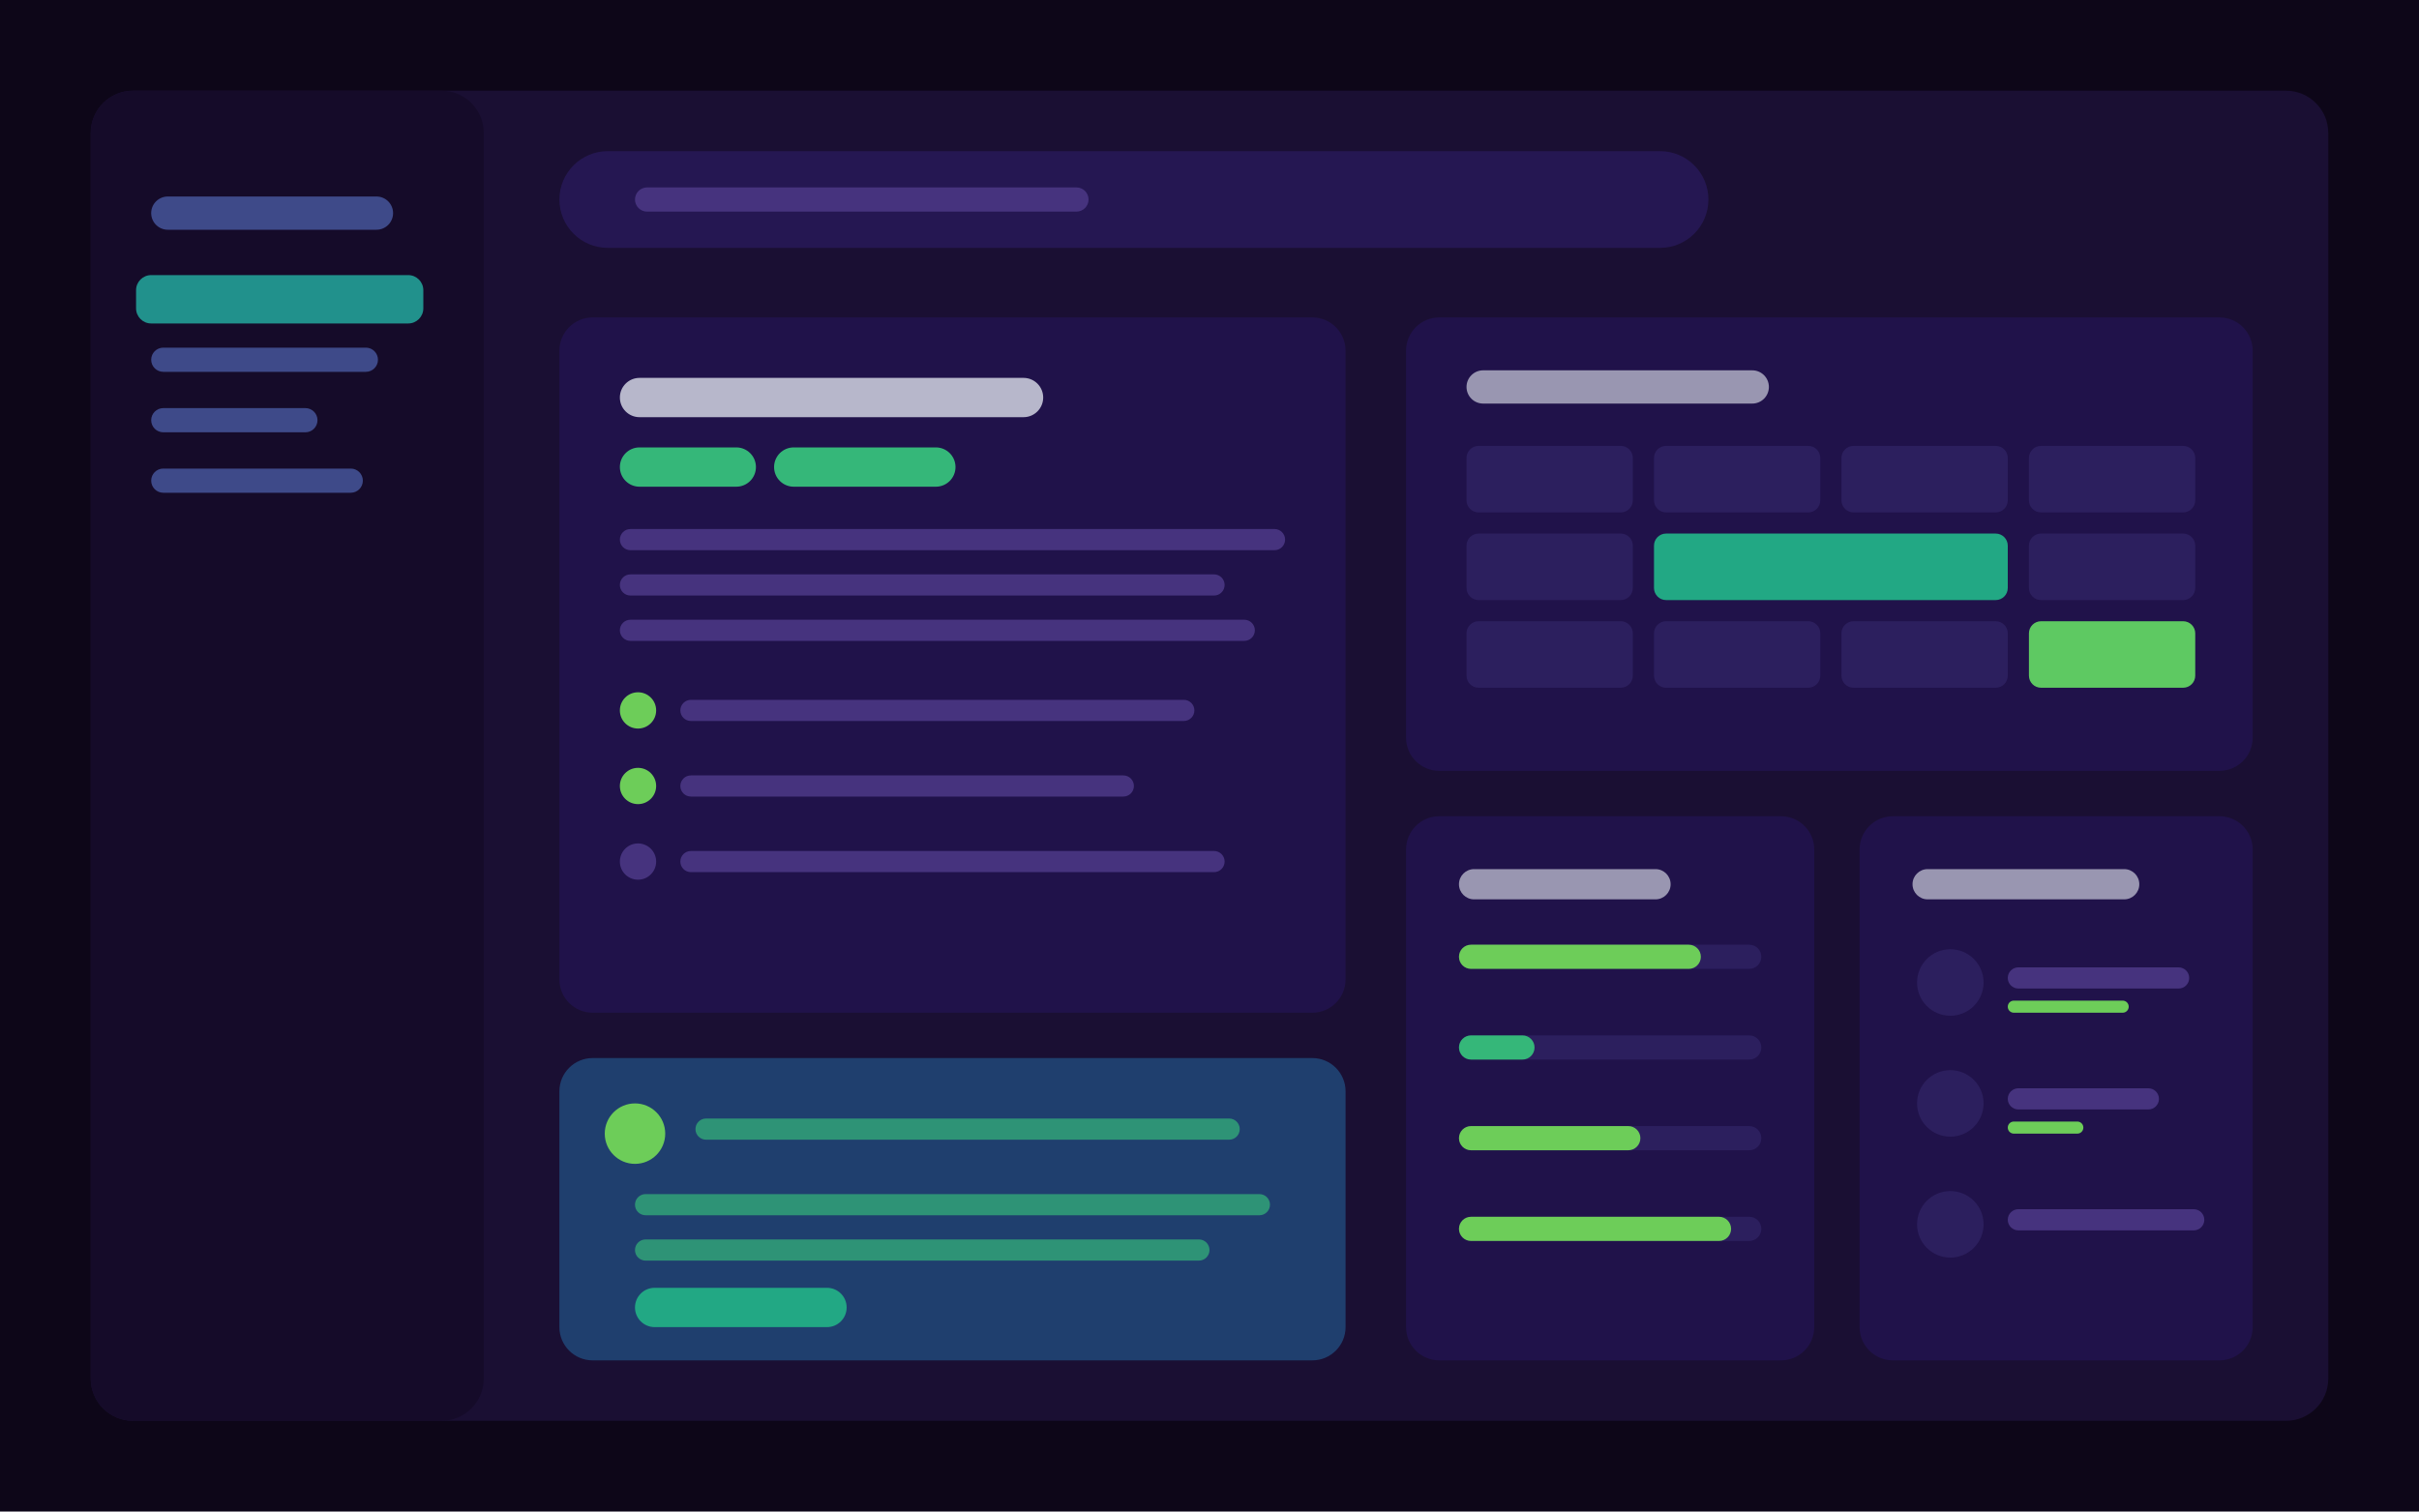
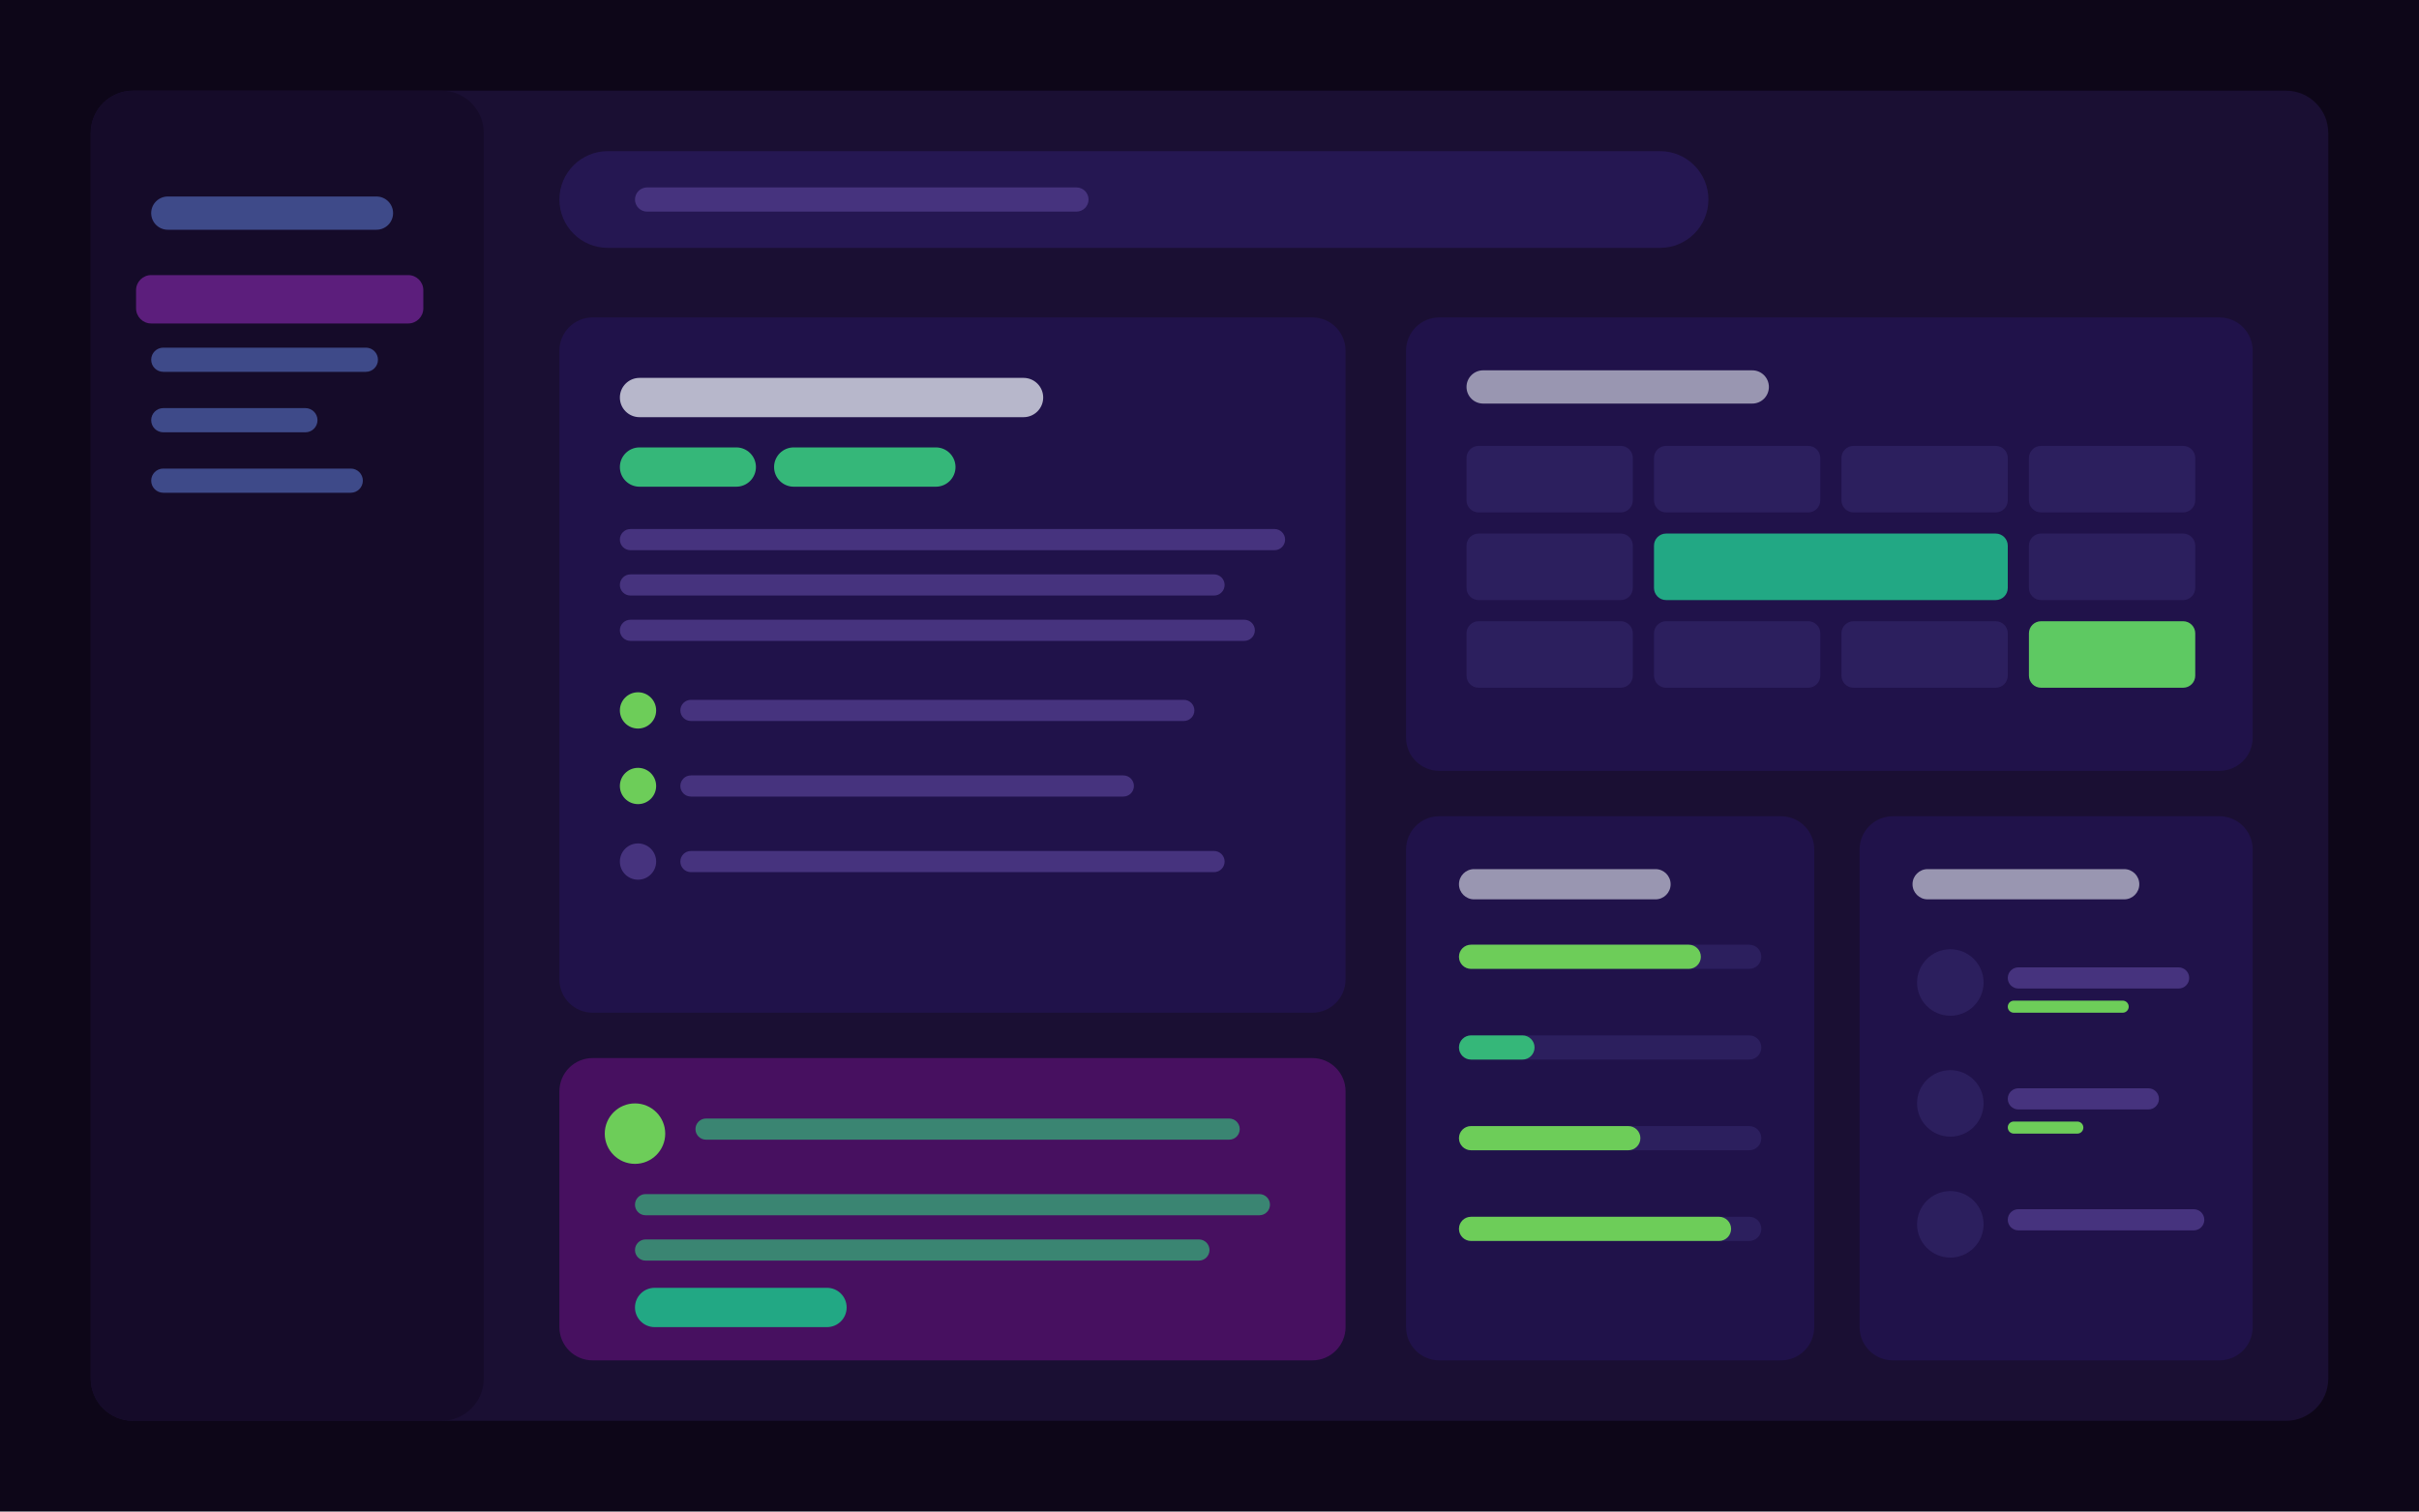
<svg xmlns="http://www.w3.org/2000/svg" viewBox="0 0 1600 1000" preserveAspectRatio="xMidYMid slice">
  <rect width="1600" height="1000" fill="#0D0618" />
  <rect x="60" y="60" width="1480" height="880" rx="28" fill="#1A0F33" />
  <rect x="60" y="60" width="260" height="880" rx="28" fill="#150B29" />
  <g fill="#3E4A89">
    <rect x="100" y="130" width="160" height="22" rx="11" />
    <rect x="100" y="190" width="130" height="16" rx="8" />
    <rect x="100" y="230" width="150" height="16" rx="8" />
    <rect x="100" y="270" width="110" height="16" rx="8" />
    <rect x="100" y="310" width="140" height="16" rx="8" />
  </g>
-   <rect x="90" y="182" width="190" height="32" rx="10" fill="#21918C" />
+   <rect x="90" y="182" width="190" height="32" rx="10" fill="#5C1E7C" />
  <rect x="370" y="100" width="760" height="64" rx="32" fill="#251752" />
  <rect x="420" y="124" width="300" height="16" rx="8" fill="#46337E" />
  <rect x="370" y="210" width="520" height="460" rx="22" fill="#20124A" />
  <rect x="410" y="250" width="280" height="26" rx="13" fill="#E9EEF5" opacity=".75" />
  <g fill="#35B779">
    <rect x="410" y="296" width="90" height="26" rx="13" />
    <rect x="512" y="296" width="120" height="26" rx="13" />
  </g>
  <g fill="#46337E">
    <rect x="410" y="350" width="440" height="14" rx="7" />
    <rect x="410" y="380" width="400" height="14" rx="7" />
    <rect x="410" y="410" width="420" height="14" rx="7" />
  </g>
  <g fill="#6DCD59">
    <circle cx="422" cy="470" r="12" />
    <circle cx="422" cy="520" r="12" />
  </g>
  <circle cx="422" cy="570" r="12" fill="#46337E" />
  <g fill="#46337E">
    <rect x="450" y="463" width="340" height="14" rx="7" />
    <rect x="450" y="513" width="300" height="14" rx="7" />
    <rect x="450" y="563" width="360" height="14" rx="7" />
  </g>
  <rect x="930" y="210" width="560" height="300" rx="22" fill="#20124A" />
  <rect x="970" y="245" width="200" height="22" rx="11" fill="#E9EEF5" opacity=".6" />
  <g fill="#2C1F5E">
    <rect x="970" y="295" width="110" height="44" rx="8" />
    <rect x="1094" y="295" width="110" height="44" rx="8" />
    <rect x="1218" y="295" width="110" height="44" rx="8" />
    <rect x="1342" y="295" width="110" height="44" rx="8" />
    <rect x="970" y="353" width="110" height="44" rx="8" />
    <rect x="1342" y="353" width="110" height="44" rx="8" />
    <rect x="970" y="411" width="110" height="44" rx="8" />
    <rect x="1094" y="411" width="110" height="44" rx="8" />
    <rect x="1218" y="411" width="110" height="44" rx="8" />
  </g>
  <rect x="1094" y="353" width="234" height="44" rx="8" fill="#22A884" />
  <rect x="1342" y="411" width="110" height="44" rx="8" fill="#5EC962" />
  <rect x="930" y="540" width="270" height="360" rx="22" fill="#20124A" />
  <rect x="965" y="575" width="140" height="20" rx="10" fill="#E9EEF5" opacity=".6" />
  <g fill="#2C1F5E">
    <rect x="965" y="625" width="200" height="16" rx="8" />
    <rect x="965" y="685" width="200" height="16" rx="8" />
    <rect x="965" y="745" width="200" height="16" rx="8" />
    <rect x="965" y="805" width="200" height="16" rx="8" />
  </g>
  <rect x="965" y="625" width="160" height="16" rx="8" fill="#6DCD59" />
  <rect x="965" y="685" width="50" height="16" rx="8" fill="#35B779" />
  <rect x="965" y="745" width="120" height="16" rx="8" fill="#6DCD59" />
  <rect x="965" y="805" width="180" height="16" rx="8" fill="#6DCD59" />
  <rect x="1230" y="540" width="260" height="360" rx="22" fill="#20124A" />
  <rect x="1265" y="575" width="150" height="20" rx="10" fill="#E9EEF5" opacity=".6" />
  <g fill="#2C1F5E">
    <circle cx="1290" cy="650" r="22" />
    <circle cx="1290" cy="730" r="22" />
    <circle cx="1290" cy="810" r="22" />
  </g>
  <g fill="#46337E">
    <rect x="1328" y="640" width="120" height="14" rx="7" />
    <rect x="1328" y="720" width="100" height="14" rx="7" />
    <rect x="1328" y="800" width="130" height="14" rx="7" />
  </g>
  <g fill="#6DCD59">
    <rect x="1328" y="662" width="80" height="8" rx="4" />
    <rect x="1328" y="742" width="50" height="8" rx="4" />
  </g>
-   <rect x="370" y="700" width="520" height="200" rx="22" fill="#1F3F6E" />
+   <rect x="370" y="700" width="520" height="200" rx="22" fill="#471060" />
  <circle cx="420" cy="750" r="20" fill="#6DCD59" />
  <g fill="#35B779" opacity=".7">
    <rect x="460" y="740" width="360" height="14" rx="7" />
    <rect x="420" y="790" width="420" height="14" rx="7" />
    <rect x="420" y="820" width="380" height="14" rx="7" />
  </g>
  <rect x="420" y="852" width="140" height="26" rx="13" fill="#22A884" />
</svg>
